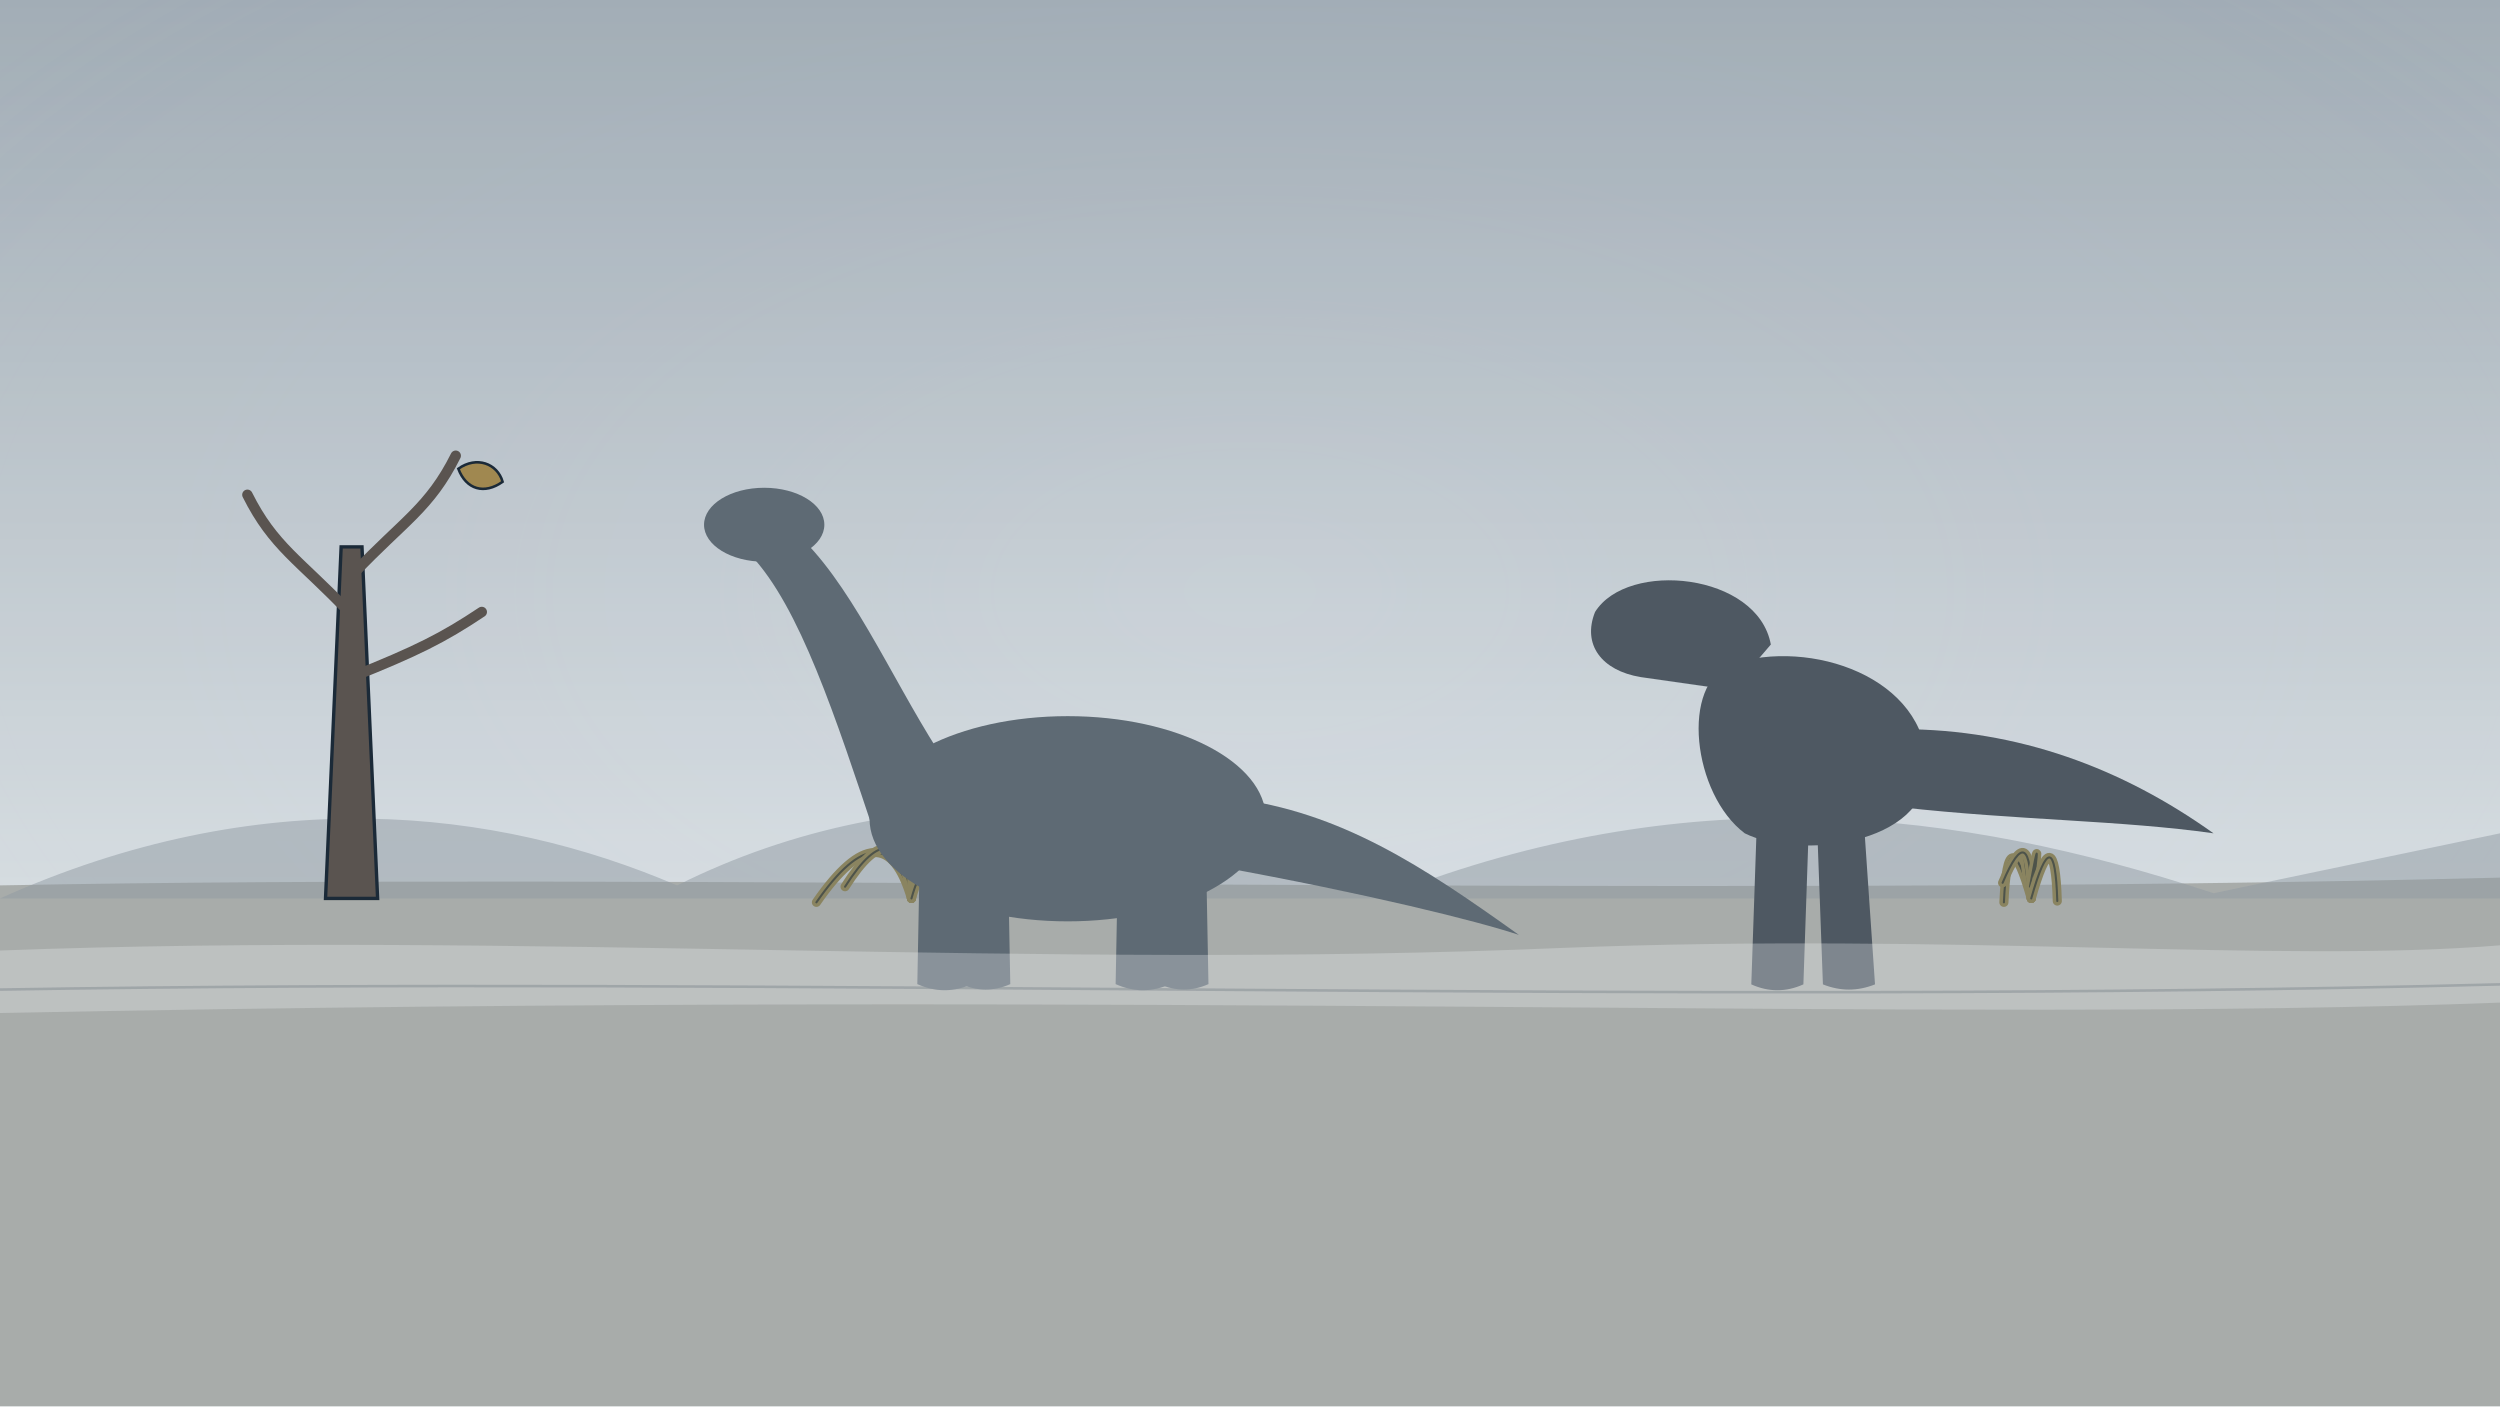
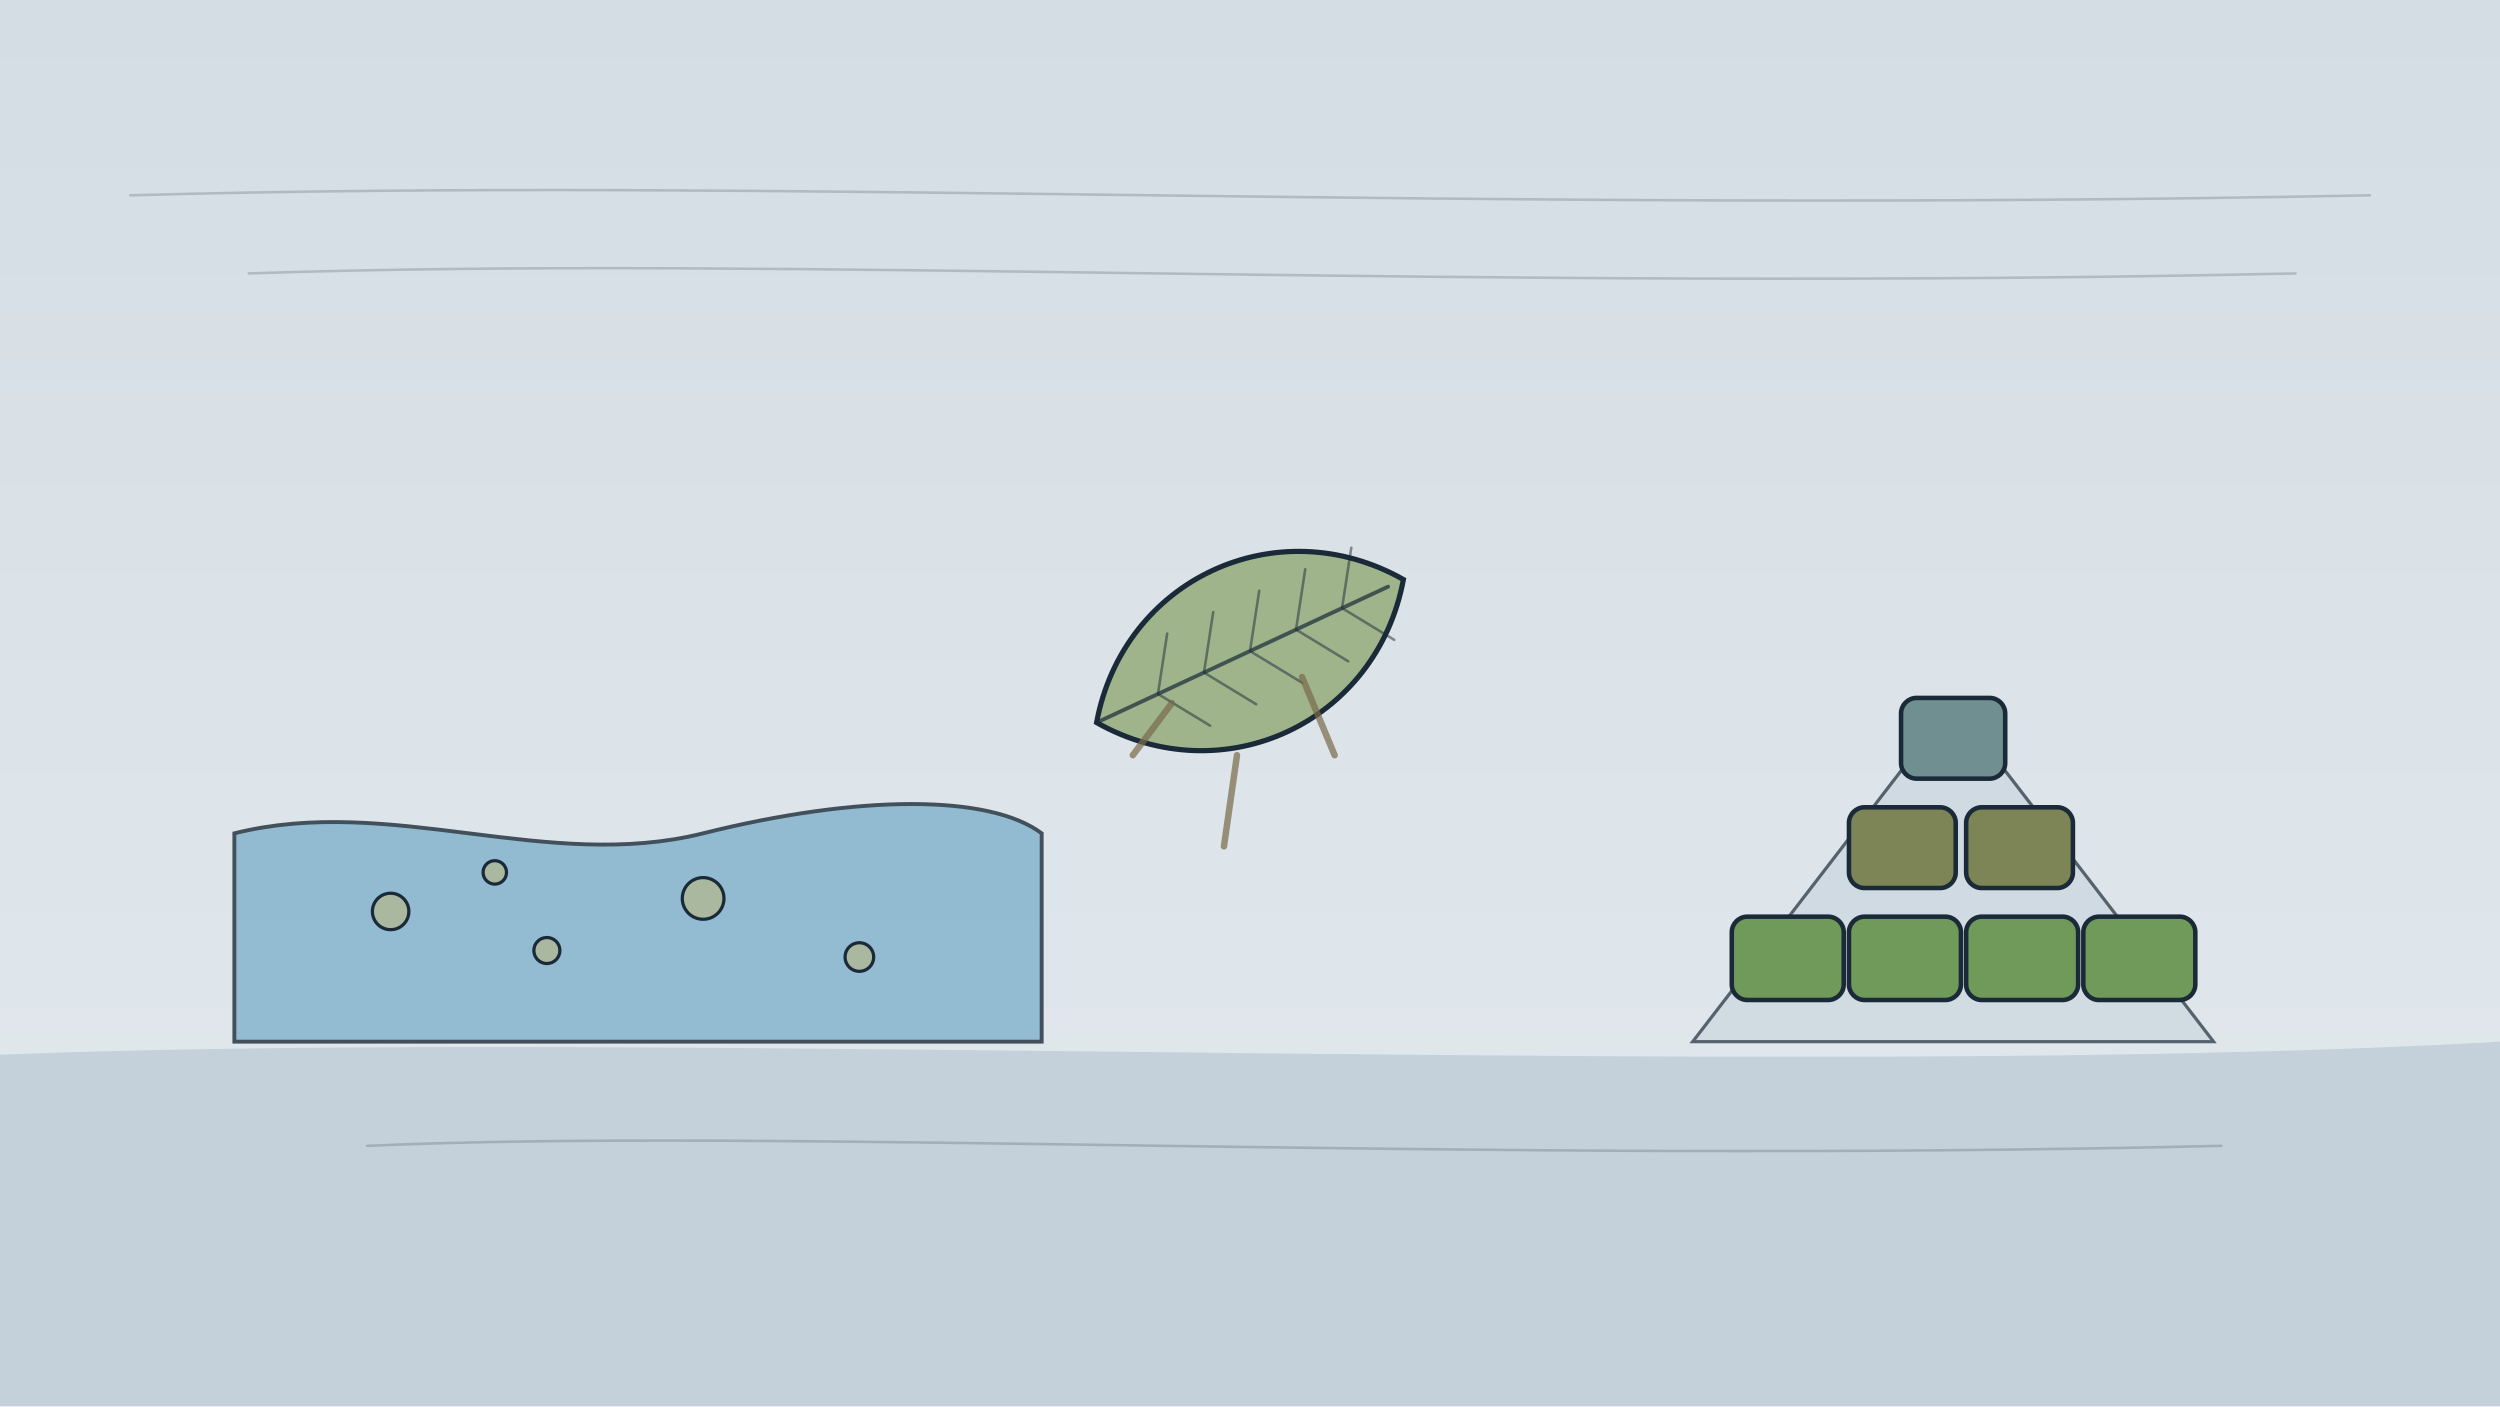
<svg xmlns="http://www.w3.org/2000/svg" viewBox="0 0 1920 1080" width="1920" height="1080">
  <defs>
-     <radialGradient id="u072-pv" cx=".5" cy=".42" r=".75">
-       <stop offset="0" stop-color="#ffffff" stop-opacity=".35" />
-       <stop offset="1" stop-color="#1b2a38" stop-opacity=".10" />
-     </radialGradient>
-   </defs>
-   <g id="bg-paper">
-     <rect width="1920" height="1080" fill="#e4eaee" />
-     <rect width="1920" height="1080" fill="url(#u072-pv)" />
-   </g>
-   <defs>
-     <linearGradient id="u072-sky" x1="0" y1="0" x2="0" y2="1">
-       <stop offset="0" stop-color="#9aa6b0" />
-       <stop offset="1" stop-color="#d6dde2" />
+     <linearGradient id="U071g1" x1="0" y1="0" x2="0" y2="1">
+       <stop offset="0" stop-color="#d4dde4" stop-opacity="1" />
+       <stop offset="1" stop-color="#e4eaee" stop-opacity="1" />
    </linearGradient>
  </defs>
-   <rect id="bg-grey-sky" width="1920" height="680" fill="url(#u072-sky)" opacity=".85" />
-   <path id="barren-plain-ground" d="M0 680 C500 670 1300 690 1920 674 L1920 1080 L0 1080 Z" fill="#a8acaa" />
-   <path d="M0 760 C600 750 1300 772 1920 756" fill="none" stroke="#1b2a38" stroke-width="2" opacity=".3" />
-   <path id="bg-far-hills" d="M0 690 C200 600 380 620 520 680 C700 590 900 610 1080 682 C1300 600 1500 620 1700 686 L1920 640 L1920 690 Z" fill="#8f99a2" opacity=".5" />
-   <g id="dead-bare-tree">
-     <path d="M250 690 L262 420 L278 420 L290 690 Z" fill="#5a5450" stroke="#1b2a38" stroke-width="2.6" />
-     <path d="M268 470 C230 430 210 420 190 380 M272 440 C310 400 330 390 350 350 M270 520 C320 500 340 490 370 470" fill="none" stroke="#5a5450" stroke-width="8" stroke-linecap="round" />
+   <rect x="0" y="0" width="1920" height="1080" fill="url(#U071g1)" />
+   <path d="M0 810 C500 790 1400 830 1920 800 L1920 1080 L0 1080Z" fill="#c4d0da" />
+   <g stroke="#1b2a38" stroke-width="2" stroke-opacity="0.2" fill="none" stroke-linecap="round" stroke-linejoin="round">
+     <path d="M100 150 C600 136 1120 164 1820 150" />
+     <path d="M191 210 C600 196 1120 224 1763 210" />
+     <path d="M282 880 C600 866 1120 894 1706 880" />
  </g>
-   <g id="mv-zigzag-dry-leaf" data-dx="80" data-dy="300" data-n="4" data-dur="3" data-delay=".5">
-     <path d="M352 360 C366 350 382 356 386 370 C372 380 358 376 352 360 Z" fill="#a08850" stroke="#1b2a38" stroke-width="2" />
-   </g>
-   <g id="withered-fern-plant-a" fill="none" stroke-linecap="round">
-     <path d="M700 690 Q679 618 627 693" stroke="#8a8460" stroke-width="7" />
-     <path d="M700 690 Q679 618 627 693" stroke="#1b2a38" stroke-width="1.6" opacity=".55" />
-     <path d="M700 690 Q689 618 649 681" stroke="#8a8460" stroke-width="7" />
-     <path d="M700 690 Q689 618 649 681" stroke="#1b2a38" stroke-width="1.6" opacity=".55" />
-     <path d="M700 690 Q700 618 724 677" stroke="#8a8460" stroke-width="7" />
-     <path d="M700 690 Q700 618 724 677" stroke="#1b2a38" stroke-width="1.6" opacity=".55" />
-     <path d="M700 690 Q710 618 748 680" stroke="#8a8460" stroke-width="7" />
-     <path d="M700 690 Q710 618 748 680" stroke="#1b2a38" stroke-width="1.6" opacity=".55" />
-     <path d="M700 690 Q720 618 771 692" stroke="#8a8460" stroke-width="7" />
-     <path d="M700 690 Q720 618 771 692" stroke="#1b2a38" stroke-width="1.6" opacity=".55" />
-   </g>
-   <g id="withered-fern-plant-b" fill="none" stroke-linecap="round">
-     <path d="M1560 690 Q1542 626 1539 693" stroke="#8a8460" stroke-width="7" />
-     <path d="M1560 690 Q1542 626 1539 693" stroke="#1b2a38" stroke-width="1.6" opacity=".55" />
-     <path d="M1560 690 Q1550 626 1558 682" stroke="#8a8460" stroke-width="7" />
-     <path d="M1560 690 Q1550 626 1558 682" stroke="#1b2a38" stroke-width="1.6" opacity=".55" />
-     <path d="M1560 690 Q1560 626 1538 678" stroke="#8a8460" stroke-width="7" />
-     <path d="M1560 690 Q1560 626 1538 678" stroke="#1b2a38" stroke-width="1.6" opacity=".55" />
-     <path d="M1560 690 Q1569 626 1559 681" stroke="#8a8460" stroke-width="7" />
-     <path d="M1560 690 Q1569 626 1559 681" stroke="#1b2a38" stroke-width="1.6" opacity=".55" />
-     <path d="M1560 690 Q1578 626 1580 692" stroke="#8a8460" stroke-width="7" />
-     <path d="M1560 690 Q1578 626 1580 692" stroke="#1b2a38" stroke-width="1.6" opacity=".55" />
-   </g>
-   <g id="mv-fade-sauropod-silhouette" data-from="1" data-to=".15" data-delay=".9" data-dur="2.2">
-     <g id="sauropod-silhouette-dinosaur">
-       <path d="M926.0 644.5 L928.1 755.8 Q909.2 764.2 890.4 755.8 L892.5 644.5 Z" fill="#5e6a74" />
-       <path d="M773.8 644.5 L775.9 755.8 Q757.0 764.2 738.1 755.8 L740.2 644.5 Z" fill="#5e6a74" />
-       <path d="M946.0 613.0 C1030.0 623.5 1093.0 665.5 1166.5 718.0 C1135.0 707.5 1051.0 686.5 935.5 665.5 Z" fill="#5e6a74" />
-       <ellipse cx="820.0" cy="628.8" rx="152.2" ry="78.8" fill="#5e6a74" />
-       <path d="M896.6 644.5 L898.8 755.8 Q877.8 765.2 856.8 755.8 L858.9 644.5 Z" fill="#5e6a74" />
-       <path d="M744.4 644.5 L746.5 755.8 Q725.5 765.2 704.5 755.8 L706.6 644.5 Z" fill="#5e6a74" />
-       <path d="M720.2 576.2 C683.5 518.5 652.0 445.0 610.0 408.2 L576.4 426.1 C614.2 466.0 641.5 550.0 673.0 644.5 Z" fill="#5e6a74" />
-       <ellipse cx="586.9" cy="403.0" rx="46.2" ry="28.4" fill="#5e6a74" />
+   <g id="mv-core-flicker-leaf">
+     <g transform="rotate(-25 960 500)">
+       <path d="M830 500 C895.0 409.0 1025.0 409.0 1090 500 C1025.0 591.0 895.0 591.0 830 500Z" fill="#9fb48a" stroke="#1b2a38" stroke-width="4" />
+       <path d="M830 500 L1077.0 500" stroke="#1b2a38" stroke-width="3" stroke-opacity="0.7" fill="none" stroke-linecap="round" stroke-linejoin="round" />
+       <path d="M882.0 500 l26.0 -39.0 M882.0 500 l26.0 39.0" stroke="#1b2a38" stroke-width="2" stroke-opacity="0.5" fill="none" stroke-linecap="round" stroke-linejoin="round" />
+       <path d="M921.0 500 l26.0 -39.0 M921.0 500 l26.0 39.0" stroke="#1b2a38" stroke-width="2" stroke-opacity="0.5" fill="none" stroke-linecap="round" stroke-linejoin="round" />
+       <path d="M960.0 500 l26.0 -39.0 M960.0 500 l26.0 39.0" stroke="#1b2a38" stroke-width="2" stroke-opacity="0.5" fill="none" stroke-linecap="round" stroke-linejoin="round" />
+       <path d="M999.0 500 l26.0 -39.0 M999.0 500 l26.0 39.0" stroke="#1b2a38" stroke-width="2" stroke-opacity="0.5" fill="none" stroke-linecap="round" stroke-linejoin="round" />
+       <path d="M1038.0 500 l26.0 -39.0 M1038.0 500 l26.0 39.0" stroke="#1b2a38" stroke-width="2" stroke-opacity="0.5" fill="none" stroke-linecap="round" stroke-linejoin="round" />
    </g>
  </g>
-   <g id="mv-fade-trex-silhouette" data-from="1" data-to=".15" data-delay="3.0" data-dur="2.2">
-     <g id="trex-silhouette-dinosaur">
-       <path d="M1430.0 610.0 L1440.0 756.0 Q1420.0 764.0 1400.0 756.0 L1395.0 620.0 Z" fill="#4e5862" />
-       <path d="M1460.0 560.0 C1550.0 560.0 1630.0 590.0 1700.0 640.0 C1630.0 630.0 1550.0 630.0 1460.0 620.0 Z" fill="#4e5862" />
-       <path d="M1480.0 590.0 C1480.0 520.0 1390.0 490.0 1330.0 510.0 C1290.0 525.0 1300.0 610.0 1340.0 640.0 C1380.0 660.0 1480.0 650.0 1480.0 590.0 Z" fill="#4e5862" />
-       <path d="M1390.0 610.0 L1385.0 756.0 Q1365.0 765.0 1345.0 756.0 L1350.0 610.0 Z" fill="#4e5862" />
-       <path d="M1360.0 495.0 C1350.0 440.0 1250.0 430.0 1225.0 470.0 C1215.0 495.0 1230.0 515.0 1260.0 520.0 L1330.0 530.0 Z" fill="#4e5862" />
-       <path d="M1360.0 570.0 q-22.0 4.0 -26.0 22.0" fill="none" stroke="#4e5862" stroke-width="6" stroke-linecap="round" />
-     </g>
+   <g stroke="#7a6a4a" stroke-width="5" stroke-opacity="0.7" fill="none" stroke-linecap="round" stroke-linejoin="round">
+     <path d="M900 540 l-30 40 M1000 520 l25 60 M950 580 l-10 70" />
  </g>
-   <g id="bg-fog-band" fill="#eef2f4" opacity=".3">
-     <path d="M0 730 C400 715 800 745 1200 728 C1500 716 1750 740 1920 726 L1920 770 C1500 786 900 760 0 778 Z" />
+   <path d="M180 640 C300 610 420 670 540 640 S760 610 800 640 L800 800 L180 800Z" fill="#7fb0cc" opacity=".8" stroke="#1b2a38" stroke-width="3" />
+   <g id="mv-float-plankton-cell">
+     <circle cx="300" cy="700" r="14" fill="#aab8a0" stroke="#1b2a38" stroke-width="2.5" />
+     <circle cx="420" cy="730" r="10" fill="#aab8a0" stroke="#1b2a38" stroke-width="2.5" />
+     <circle cx="540" cy="690" r="16" fill="#aab8a0" stroke="#1b2a38" stroke-width="2.5" />
+     <circle cx="660" cy="735" r="11" fill="#aab8a0" stroke="#1b2a38" stroke-width="2.5" />
+     <circle cx="380" cy="670" r="9" fill="#aab8a0" stroke="#1b2a38" stroke-width="2.5" />
+   </g>
+   <path d="M1300 800 L1500 540 L1700 800Z" fill="#cbd6de" opacity=".7" stroke="#1b2a38" stroke-width="2.5" />
+   <rect x="1460" y="536" width="80" height="62" rx="12" fill="#6f8f90" stroke="#1b2a38" stroke-width="3.5" />
+   <rect x="1420" y="620" width="82" height="62" rx="12" fill="#7d8456" stroke="#1b2a38" stroke-width="3.5" />
+   <rect x="1510" y="620" width="82" height="62" rx="12" fill="#7d8456" stroke="#1b2a38" stroke-width="3.5" />
+   <g id="mv-scatter-block-base" data-dist="70" data-dur="1.4">
+     <rect x="1330" y="704" width="86" height="64" rx="12" fill="#6f9a5a" stroke="#1b2a38" stroke-width="3.5" />
+     <rect x="1420" y="704" width="86" height="64" rx="12" fill="#6f9a5a" stroke="#1b2a38" stroke-width="3.5" />
+     <rect x="1510" y="704" width="86" height="64" rx="12" fill="#6f9a5a" stroke="#1b2a38" stroke-width="3.5" />
+     <rect x="1600" y="704" width="86" height="64" rx="12" fill="#6f9a5a" stroke="#1b2a38" stroke-width="3.5" />
  </g>
</svg>
